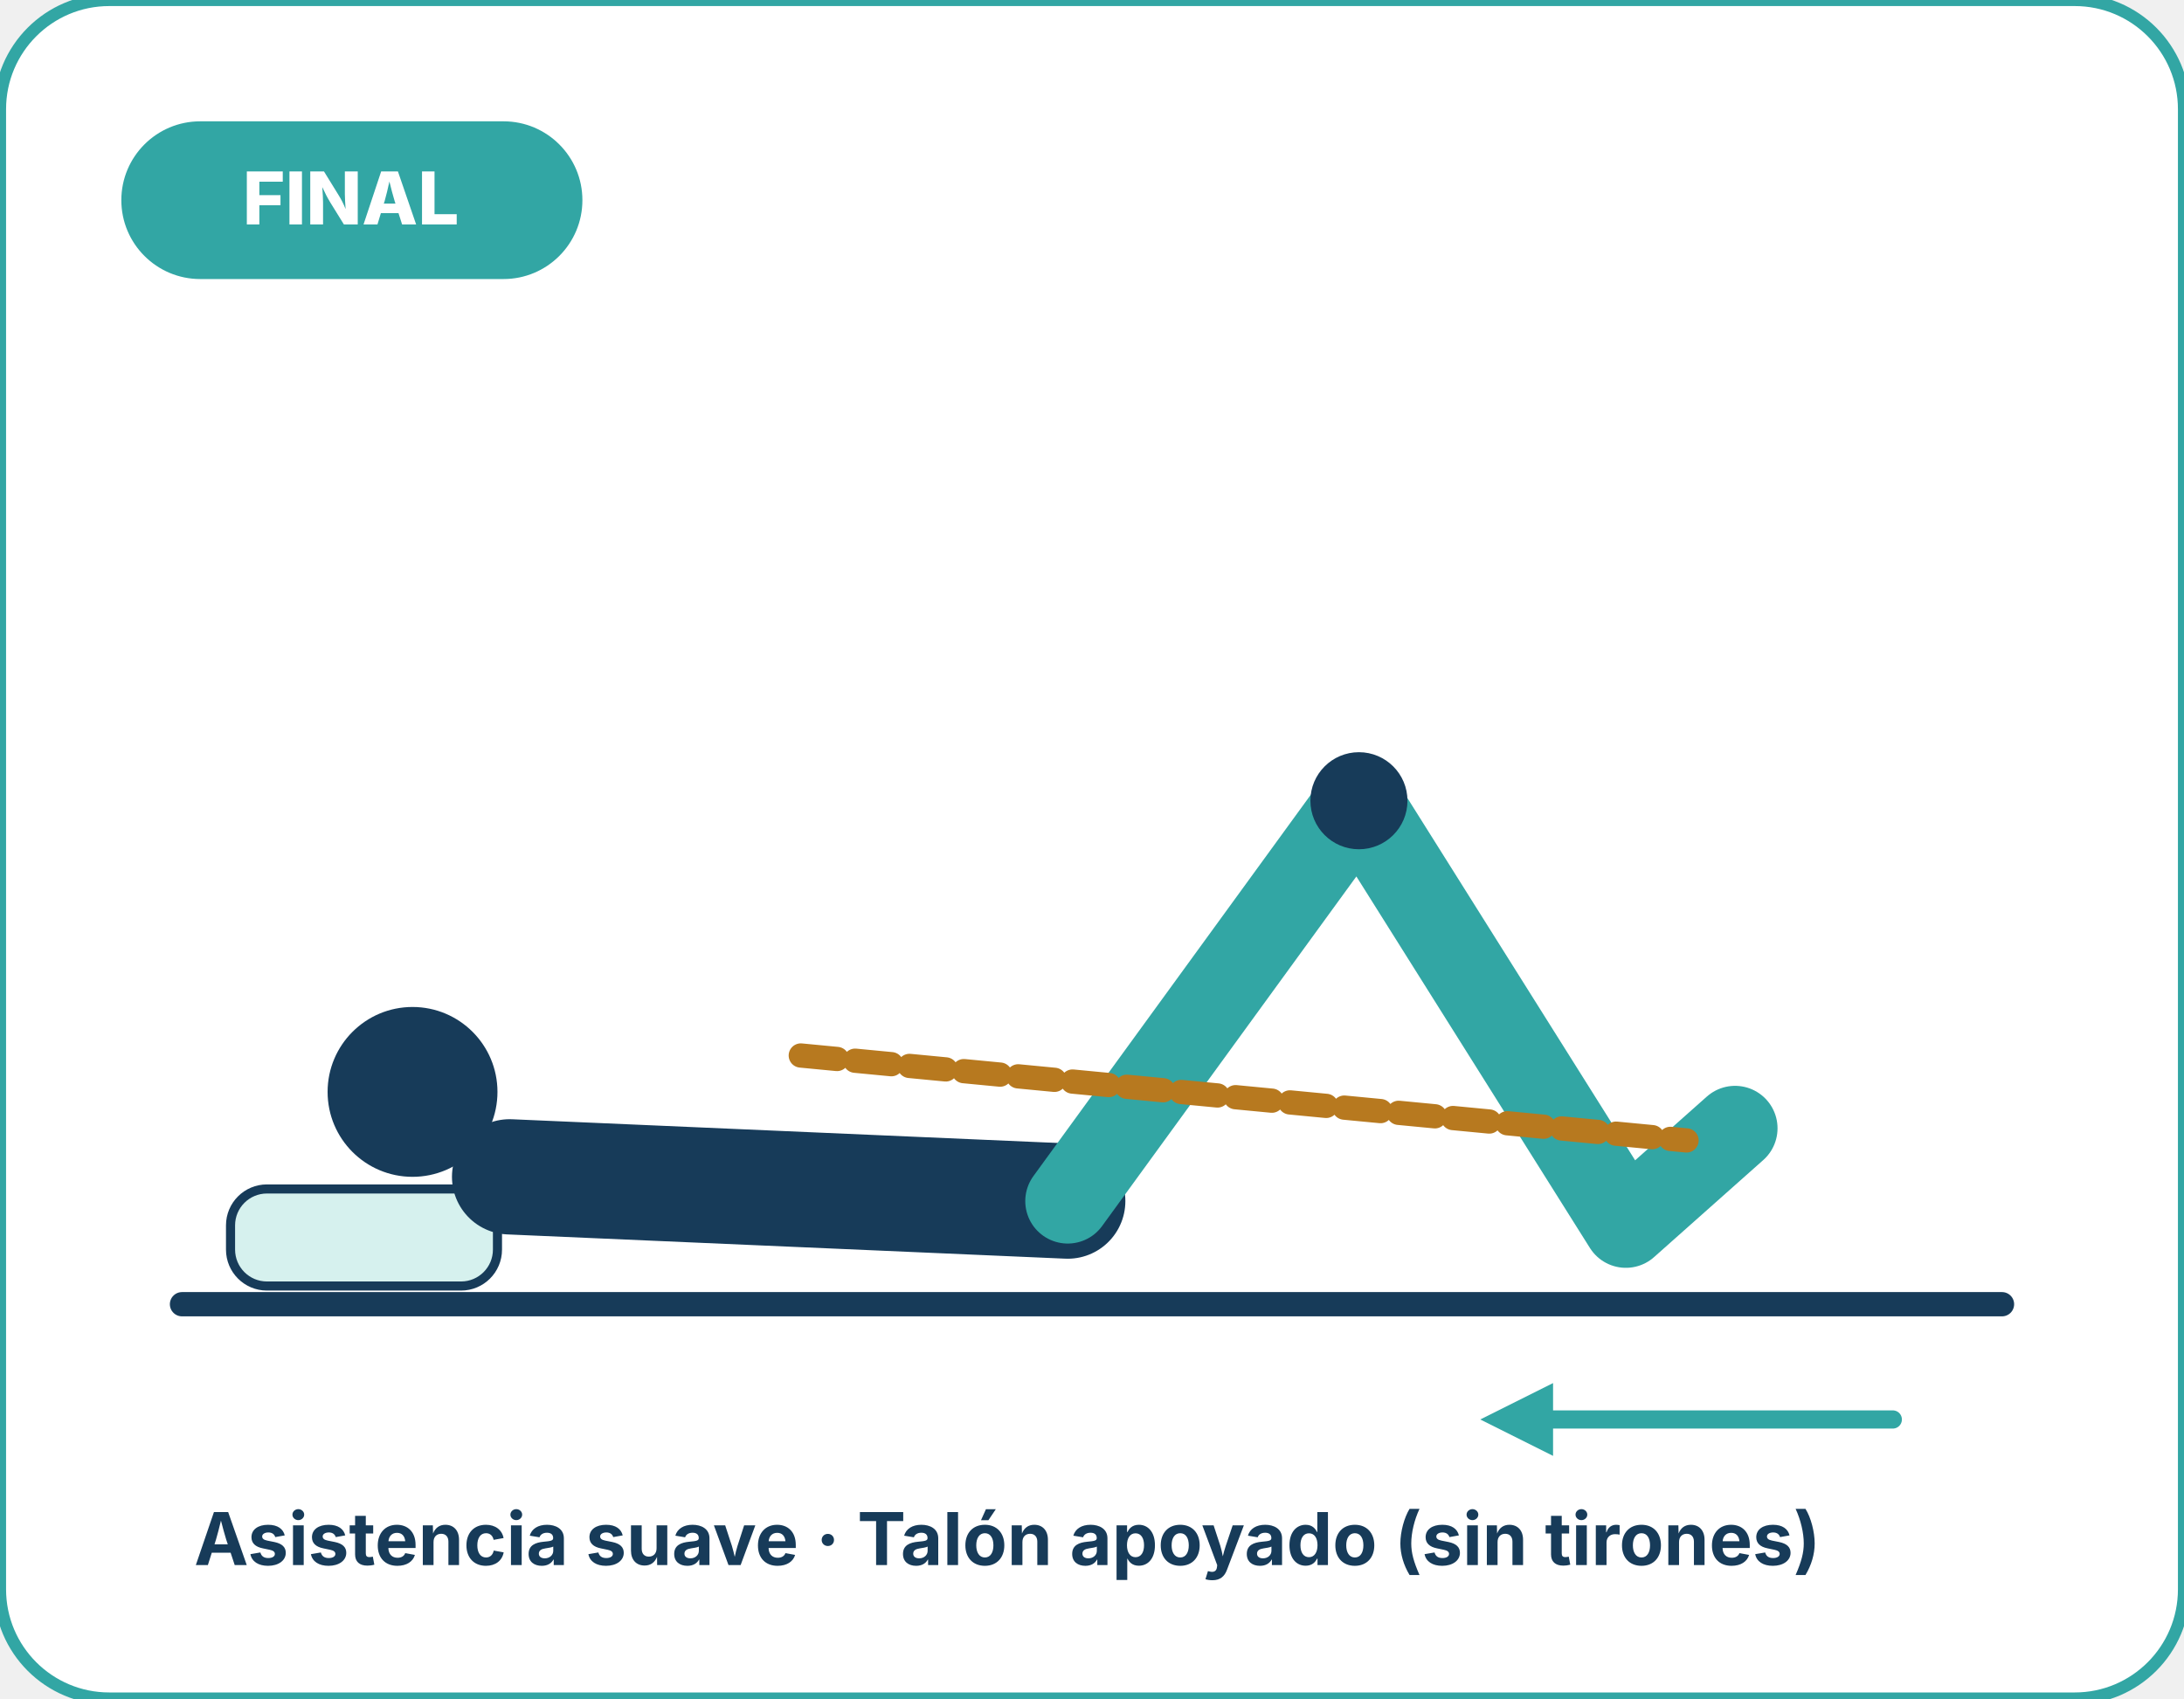
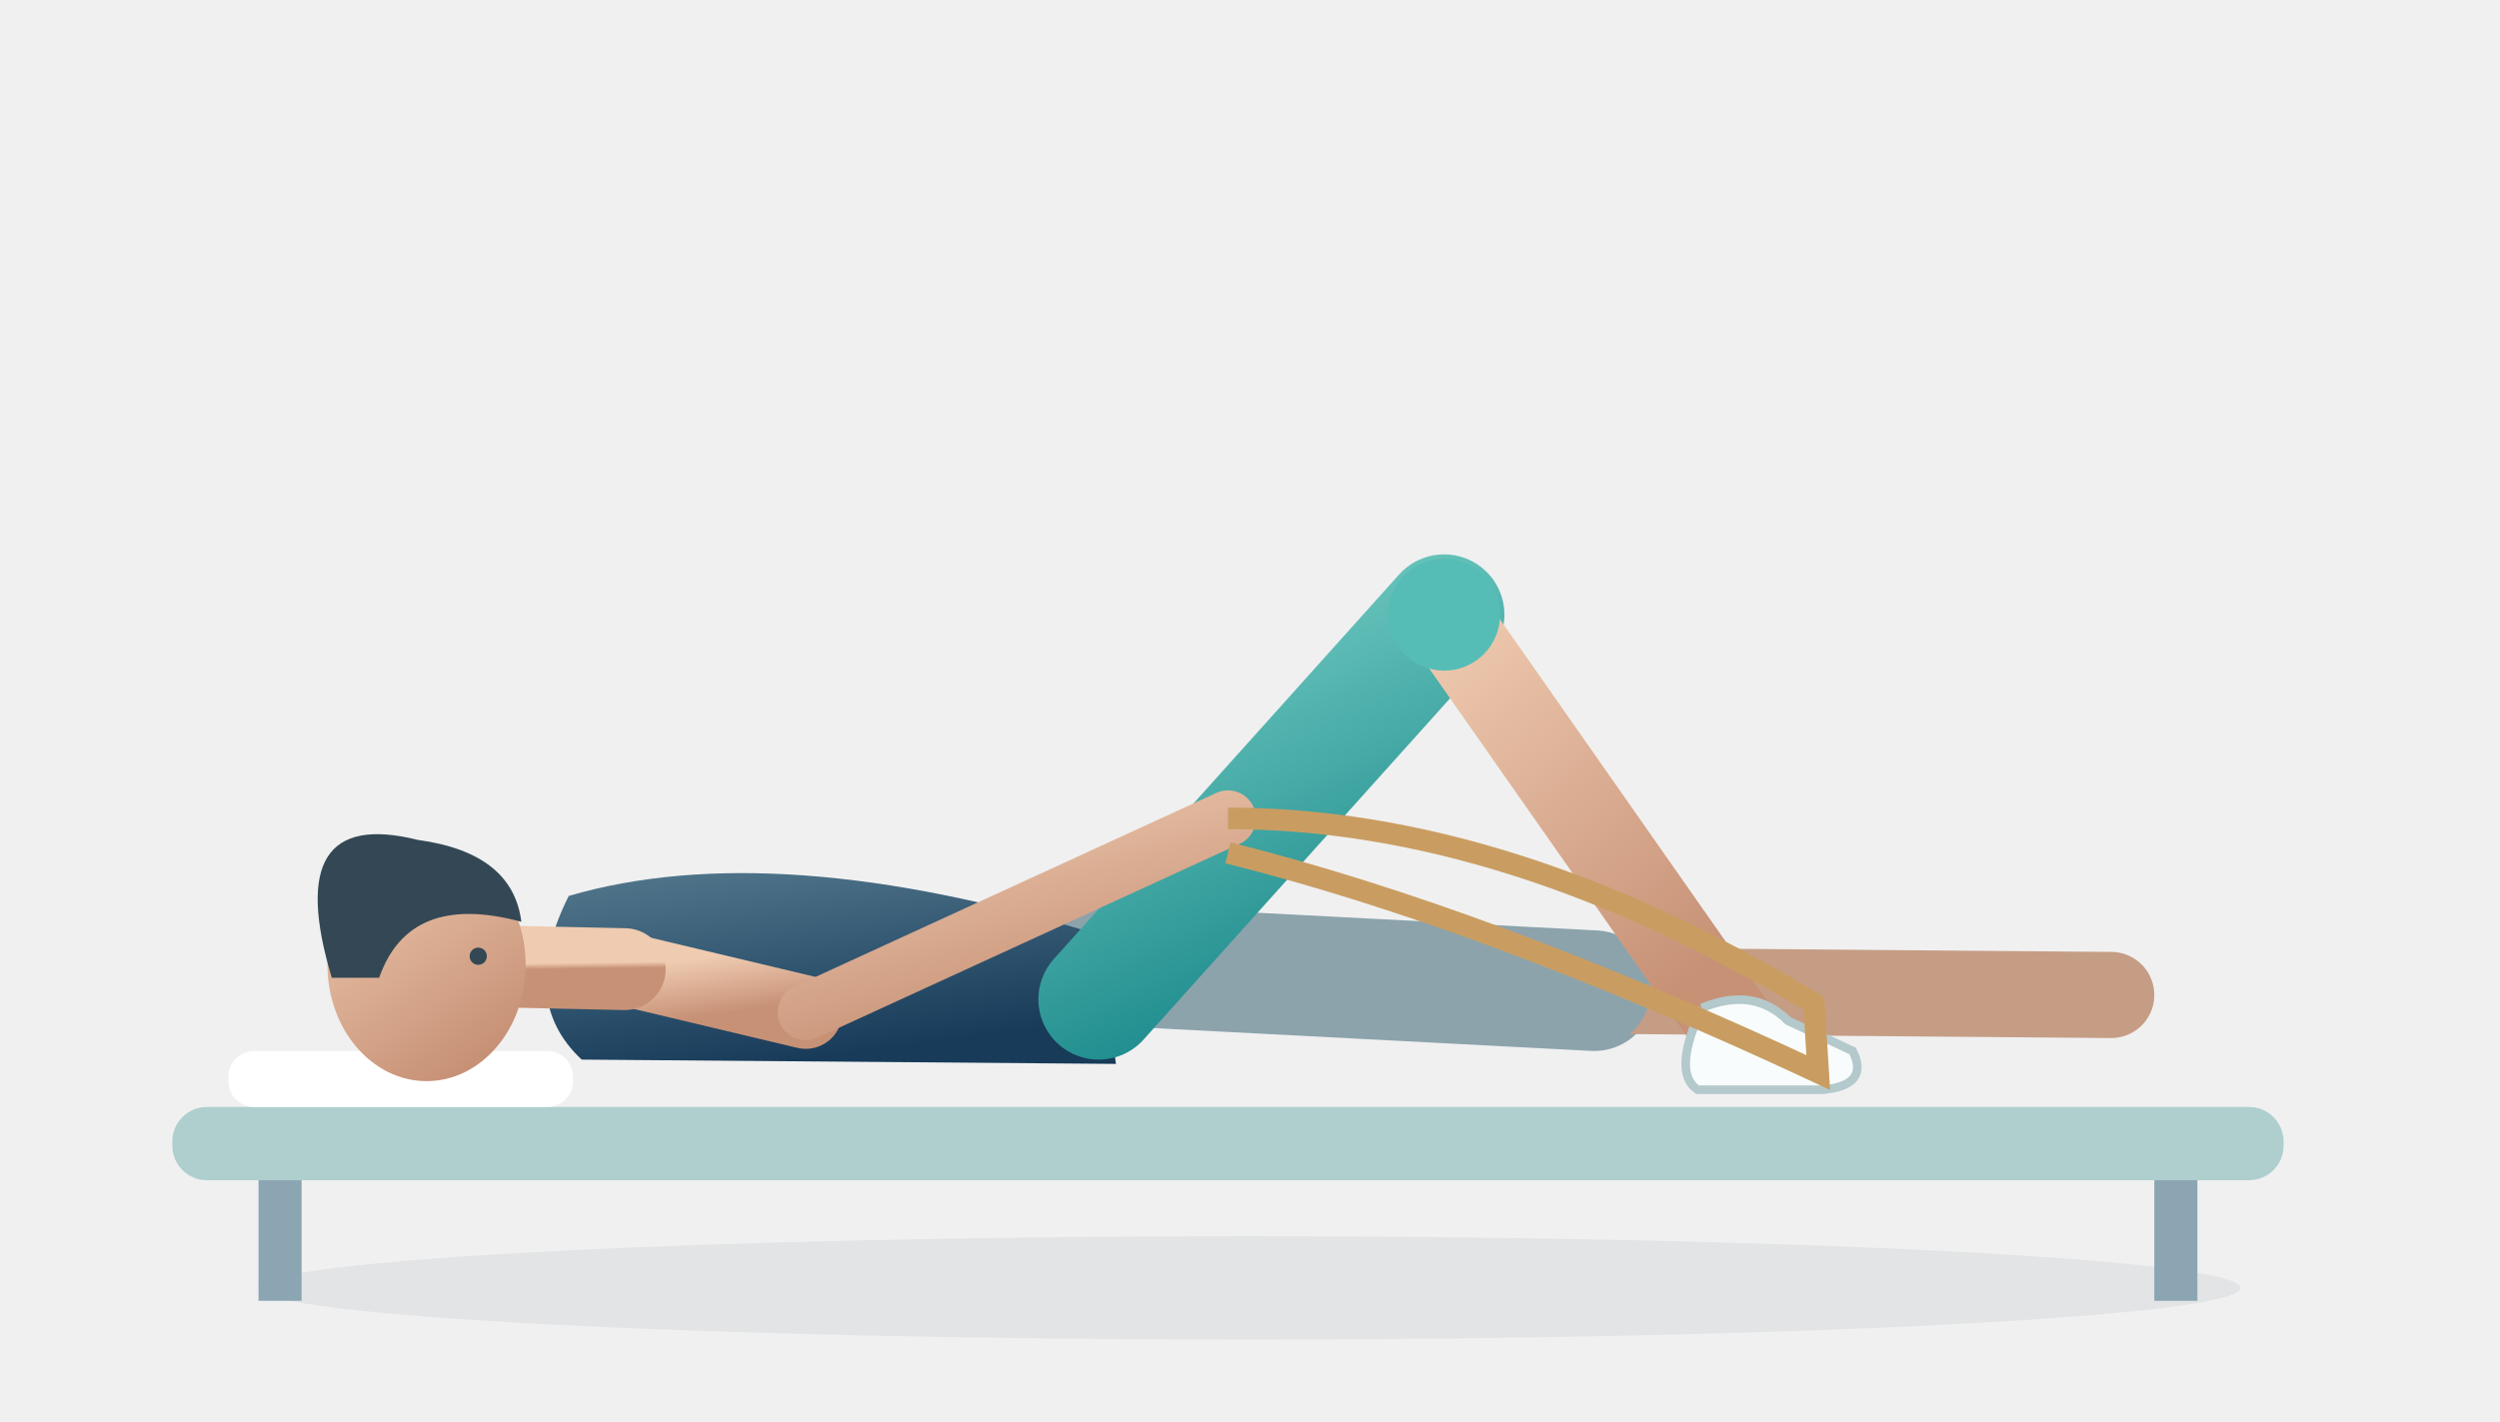
- <svg xmlns="http://www.w3.org/2000/svg" viewBox="0 0 360 280" fill="none" role="img" aria-label="Flexión asistida con toalla - Posición Final: asistencia suave deslizando el talón apoyado hacia el cuerpo">
-   <rect width="360" height="280" rx="18" fill="#FFFFFF" stroke="#32A6A4" stroke-width="2" />
-   <rect x="20" y="20" width="76" height="26" rx="13" fill="#32A6A4" />
-   <text x="40" y="37" fill="#FFFFFF" font-family="Inter, sans-serif" font-size="12" font-weight="800">FINAL</text>
-   <line x1="30" y1="215" x2="330" y2="215" stroke="#173B59" stroke-width="4" stroke-linecap="round" />
-   <rect x="38" y="196" width="44" height="16" rx="6" fill="#D6F1EE" stroke="#173B59" stroke-width="1.5" />
-   <circle cx="68" cy="180" r="14" fill="#173B59" />
-   <path d="M84 194 L176 198" stroke="#173B59" stroke-width="19" stroke-linecap="round" />
-   <path d="M176 198 L224 132 L268 202 L286 186" stroke="#32A6A4" stroke-width="14" stroke-linecap="round" stroke-linejoin="round" />
-   <circle cx="224" cy="132" r="8" fill="#173B59" />
-   <path d="M132 174 L278 188" stroke="#B7791F" stroke-width="4" stroke-dasharray="6 3" stroke-linecap="round" />
-   <path d="M312 234 L252 234" stroke="#32A6A4" stroke-width="3" stroke-linecap="round" />
-   <polygon points="244,234 256,228 256,240" fill="#32A6A4" />
-   <text x="32" y="258" fill="#173B59" font-family="Inter, sans-serif" font-size="12" font-weight="700">Asistencia suave · Talón apoyado (sin tirones)</text>
+ <svg xmlns="http://www.w3.org/2000/svg" viewBox="0 0 580 330">
+   <defs>
+     <linearGradient id="skin" x2="0.6" y2="1">
+       <stop stop-color="#efcbb1" />
+       <stop offset="1" stop-color="#c79176" />
+     </linearGradient>
+     <linearGradient id="shirt" x2="0.4" y2="1">
+       <stop stop-color="#54798e" />
+       <stop offset="1" stop-color="#173b59" />
+     </linearGradient>
+     <linearGradient id="pants" x2="0.4" y2="1">
+       <stop stop-color="#75cec4" />
+       <stop offset="1" stop-color="#238f90" />
+     </linearGradient>
+   </defs>
+   <ellipse cx="290" cy="299" rx="230" ry="12" fill="#173b59" opacity=".07" />
+   <rect x="40" y="257" width="490" height="17" rx="8" fill="#aecfce" />
+   <path d="M65 274v28 M505 274v28" stroke="#8ba6b2" stroke-width="10" />
+   <rect x="53" y="244" width="80" height="13" rx="6" fill="white" />
+   <path d="M255,224 L370,230" fill="none" stroke="#8ca3ac" stroke-width="28" stroke-linecap="round" />
+   <path d="M370,230 L490,231" fill="none" stroke="#c59d85" stroke-width="20" stroke-linecap="round" />
+   <circle cx="370" cy="230" r="13" fill="#8ca3ac" />
+   <path d="M132 208 Q180 194 255 217 L259 247 L135 246 Q120 232 132 208" fill="url(#shirt)" />
+   <path d="M255,232 L335.165,142.706" fill="none" stroke="url(#pants)" stroke-width="28" stroke-linecap="round" />
+   <path d="M335.165,142.706 L404,241" fill="none" stroke="url(#skin)" stroke-width="20" stroke-linecap="round" />
+   <circle cx="335.165" cy="142.706" r="13" fill="#56bdb6" />
+   <path d="M395 234 q12 -5 20 3 l15 7 q4 8 -7 9 h-29 q-6 -4 1 -19" fill="#f9fcfc" stroke="#b3c9cc" stroke-width="2" />
+   <path d="M145,225 L187,235" fill="none" stroke="url(#skin)" stroke-width="17" stroke-linecap="round" />
+   <path d="M187,235 L285,190" fill="none" stroke="url(#skin)" stroke-width="13" stroke-linecap="round" />
+   <path d="M285,190 Q350 190 421 233 L422 249 Q345 213 285 198" fill="none" stroke="#c99d61" stroke-width="5" />
+   <path d="M145,225 L99,224" fill="none" stroke="url(#skin)" stroke-width="19" stroke-linecap="round" />
+   <ellipse cx="99" cy="224" rx="23" ry="27" fill="url(#skin)" />
+   <path d="M77 227 q-12 -40 20 -32 q22 3 24 19 q-26 -7 -33 13Z" fill="#334854" />
+   <circle cx="111" cy="222" r="2" fill="#334854" />
</svg>
